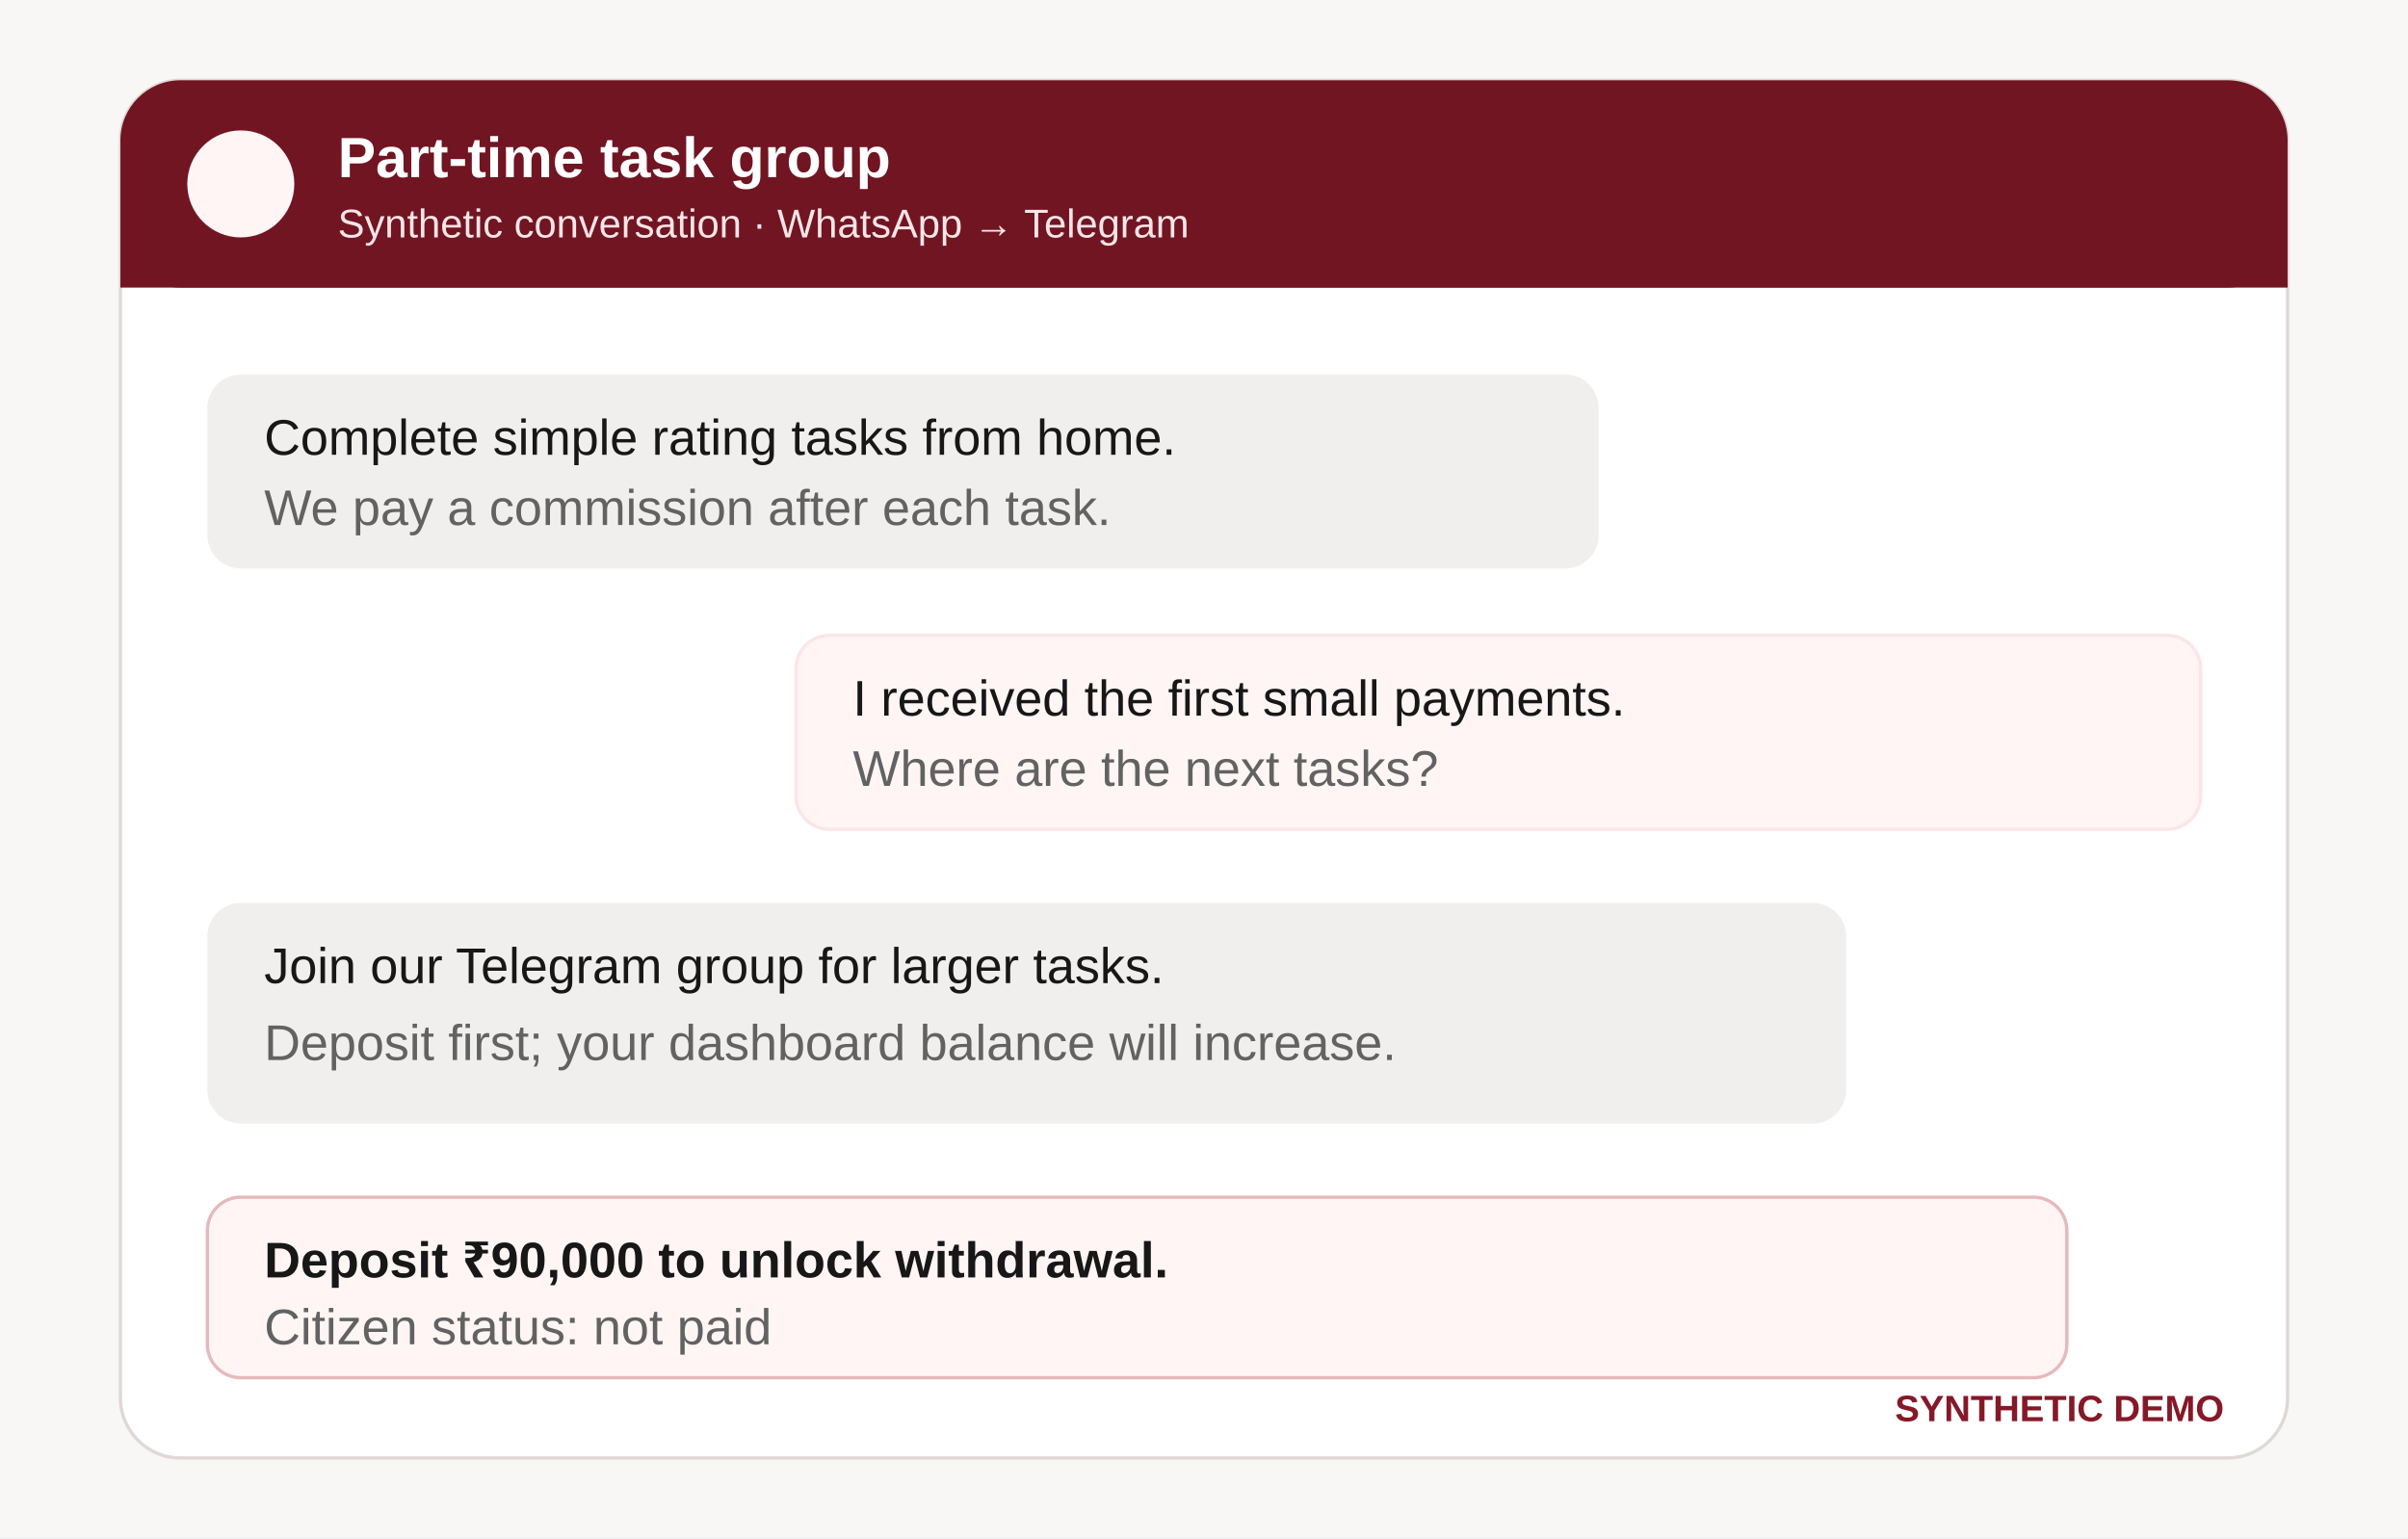
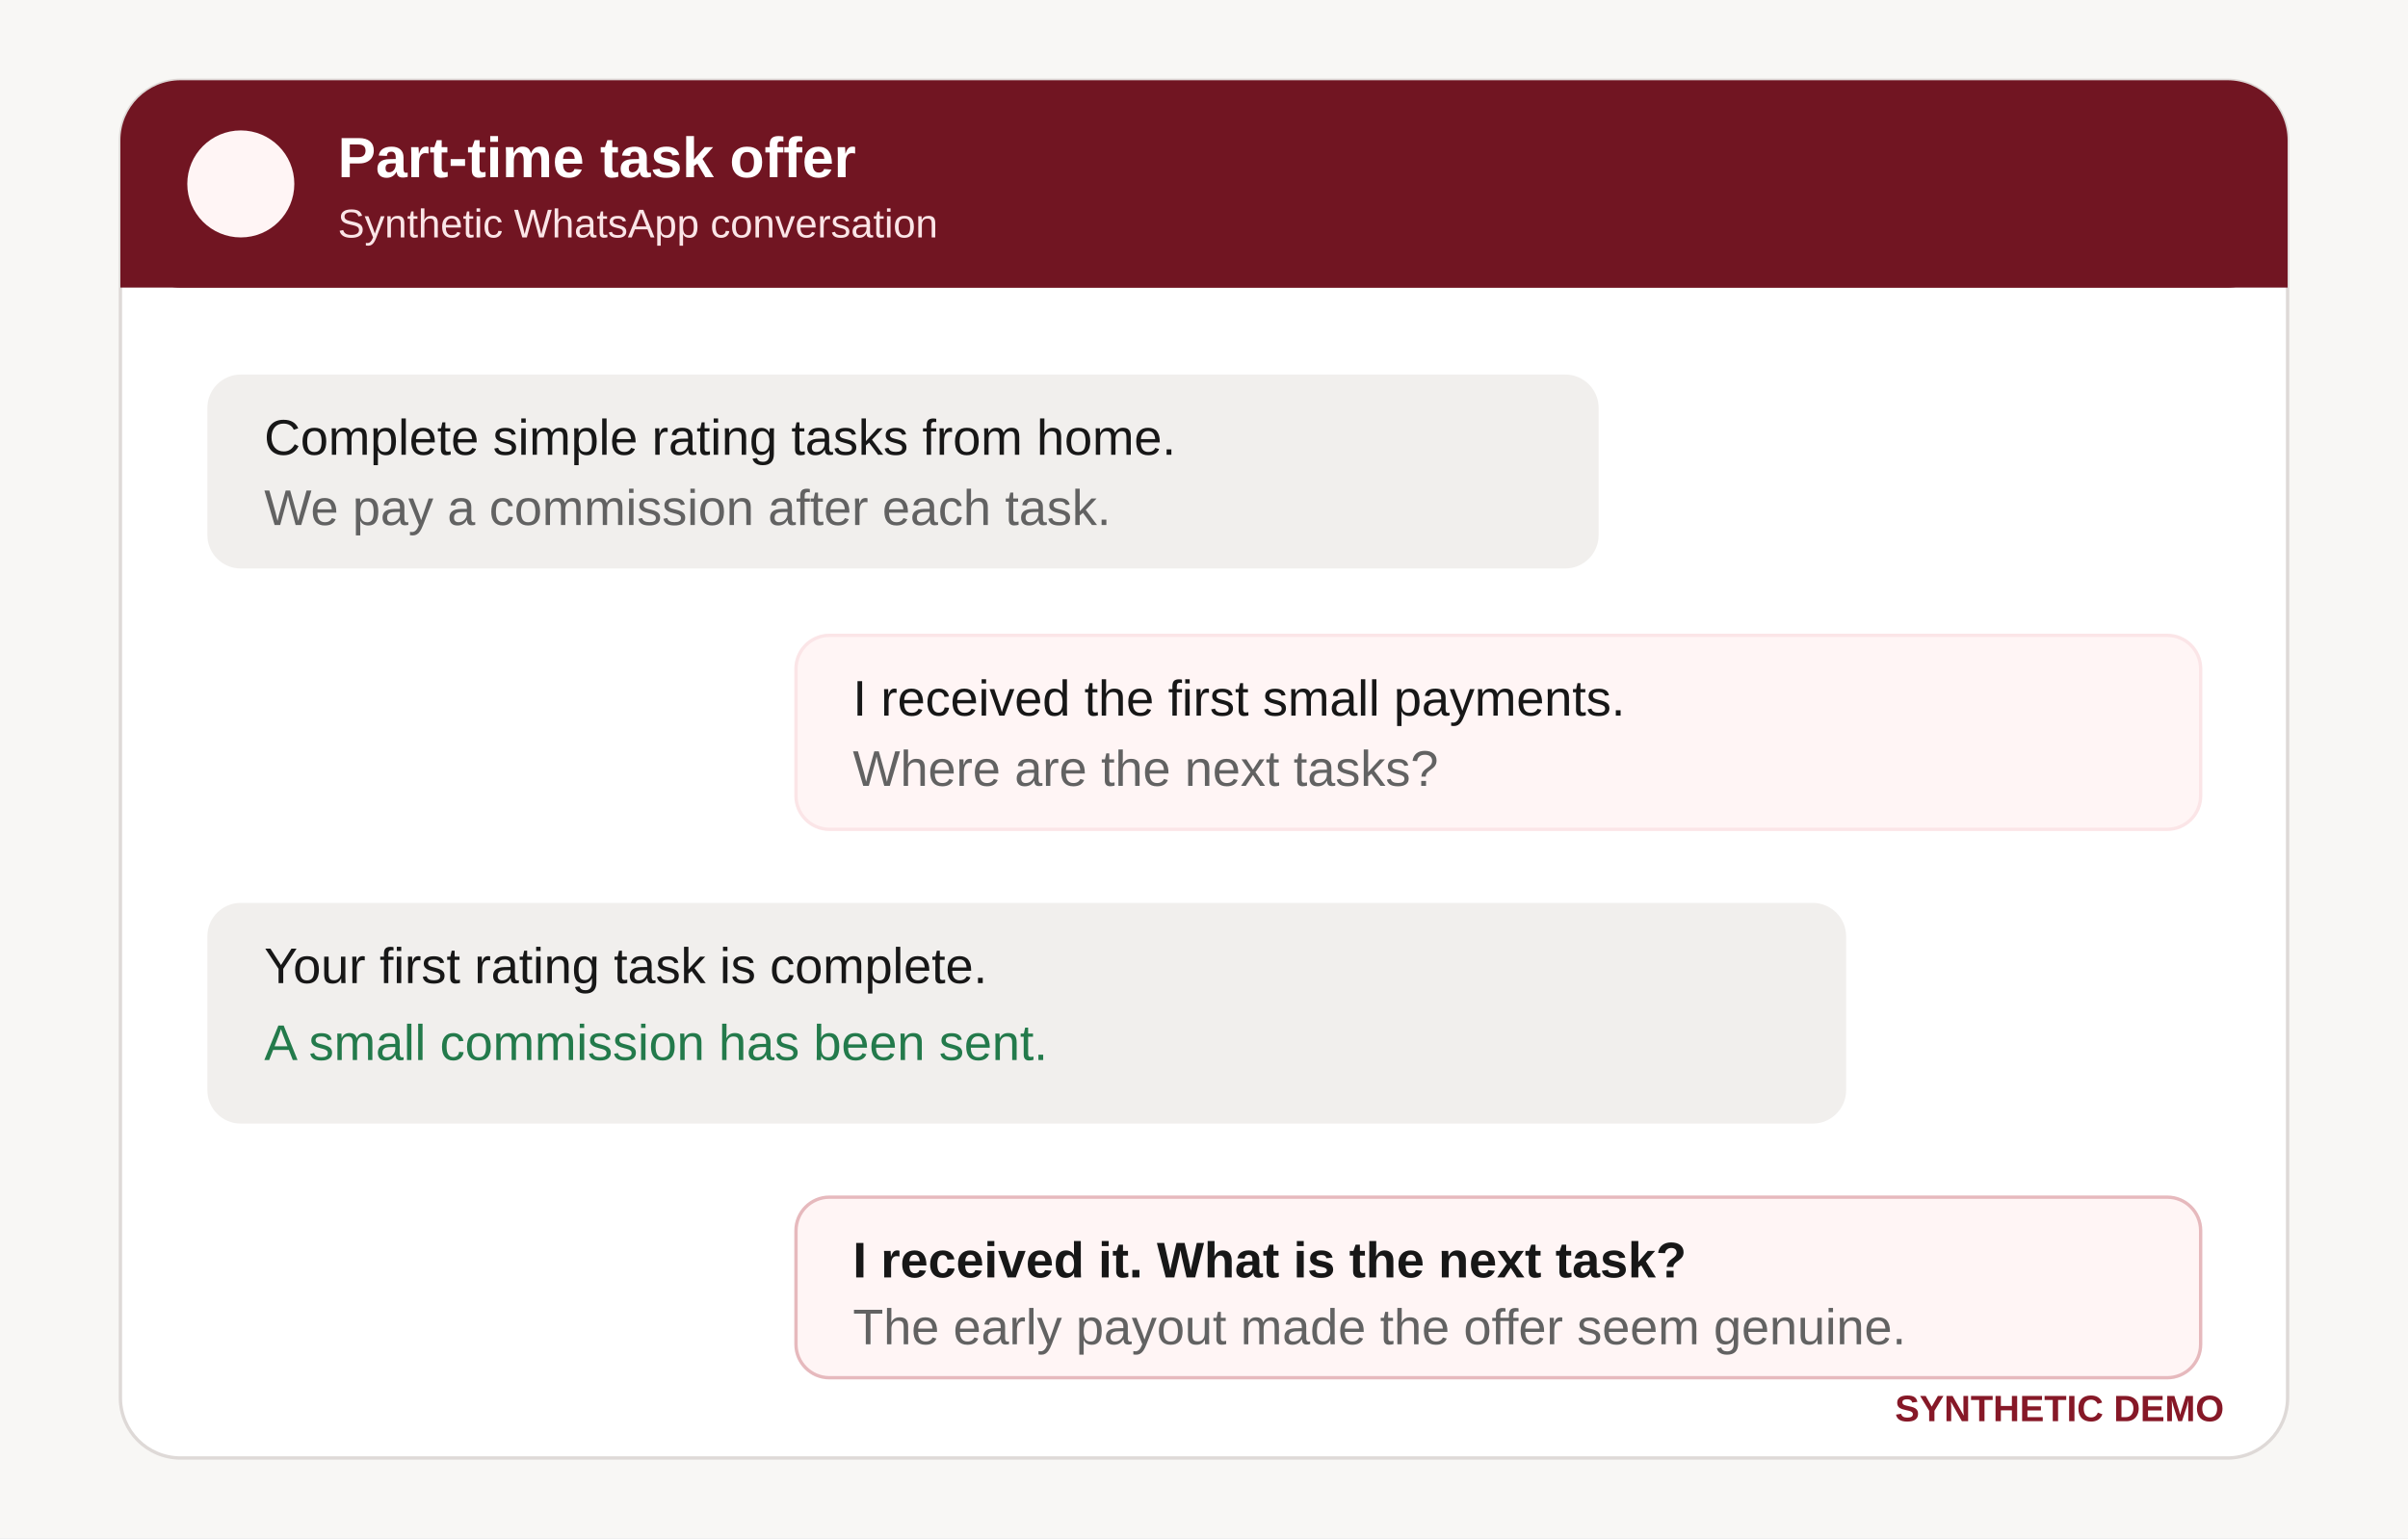
<svg xmlns="http://www.w3.org/2000/svg" width="720" height="460" viewBox="0 0 720 460" role="img" aria-labelledby="title desc">
  <rect width="720" height="460" fill="#f8f7f5" />
  <rect x="36" y="24" width="648" height="412" rx="18" fill="#fff" stroke="#ded9d7" />
  <rect x="36" y="24" width="648" height="62" rx="18" fill="#711522" />
  <rect x="36" y="68" width="648" height="18" fill="#711522" />
  <circle cx="72" cy="55" r="16" fill="#fff5f5" />
-   <text x="101" y="53" fill="#fff" font-family="Arial, sans-serif" font-size="17" font-weight="700">Part-time task group</text>
-   <text x="101" y="71" fill="#fbe5e7" font-family="Arial, sans-serif" font-size="12">Synthetic conversation · WhatsApp → Telegram</text>
+   <text x="101" y="53" fill="#fff" font-family="Arial, sans-serif" font-size="17" font-weight="700">Part-time task offer</text>
+   <text x="101" y="71" fill="#fbe5e7" font-family="Arial, sans-serif" font-size="12">Synthetic WhatsApp conversation</text>
  <g font-family="Arial, sans-serif" font-size="15" fill="#171717">
    <rect x="62" y="112" width="416" height="58" rx="10" fill="#f1efed" />
    <text x="79" y="136">Complete simple rating tasks from home.</text>
    <text x="79" y="157" fill="#626262">We pay a commission after each task.</text>
    <rect x="238" y="190" width="420" height="58" rx="10" fill="#fff5f5" stroke="#fbe5e7" />
    <text x="255" y="214">I received the first small payments.</text>
    <text x="255" y="235" fill="#626262">Where are the next tasks?</text>
    <rect x="62" y="270" width="490" height="66" rx="10" fill="#f1efed" />
-     <text x="79" y="294">Join our Telegram group for larger tasks.</text>
-     <text x="79" y="317" fill="#626262">Deposit first; your dashboard balance will increase.</text>
-     <rect x="62" y="358" width="556" height="54" rx="10" fill="#fff5f5" stroke="#e6b9bd" />
-     <text x="79" y="382" font-weight="700">Deposit ₹90,000 to unlock withdrawal.</text>
-     <text x="79" y="402" fill="#626262">Citizen status: not paid</text>
+     <text x="79" y="294">Your first rating task is complete.</text>
+     <text x="79" y="317" fill="#237a4b">A small commission has been sent.</text>
+     <rect x="238" y="358" width="420" height="54" rx="10" fill="#fff5f5" stroke="#e6b9bd" />
+     <text x="255" y="382" font-weight="700">I received it. What is the next task?</text>
+     <text x="255" y="402" fill="#626262">The early payout made the offer seem genuine.</text>
  </g>
  <text x="665" y="425" text-anchor="end" fill="#861827" font-family="Arial, sans-serif" font-size="11" font-weight="700">SYNTHETIC DEMO</text>
</svg>
